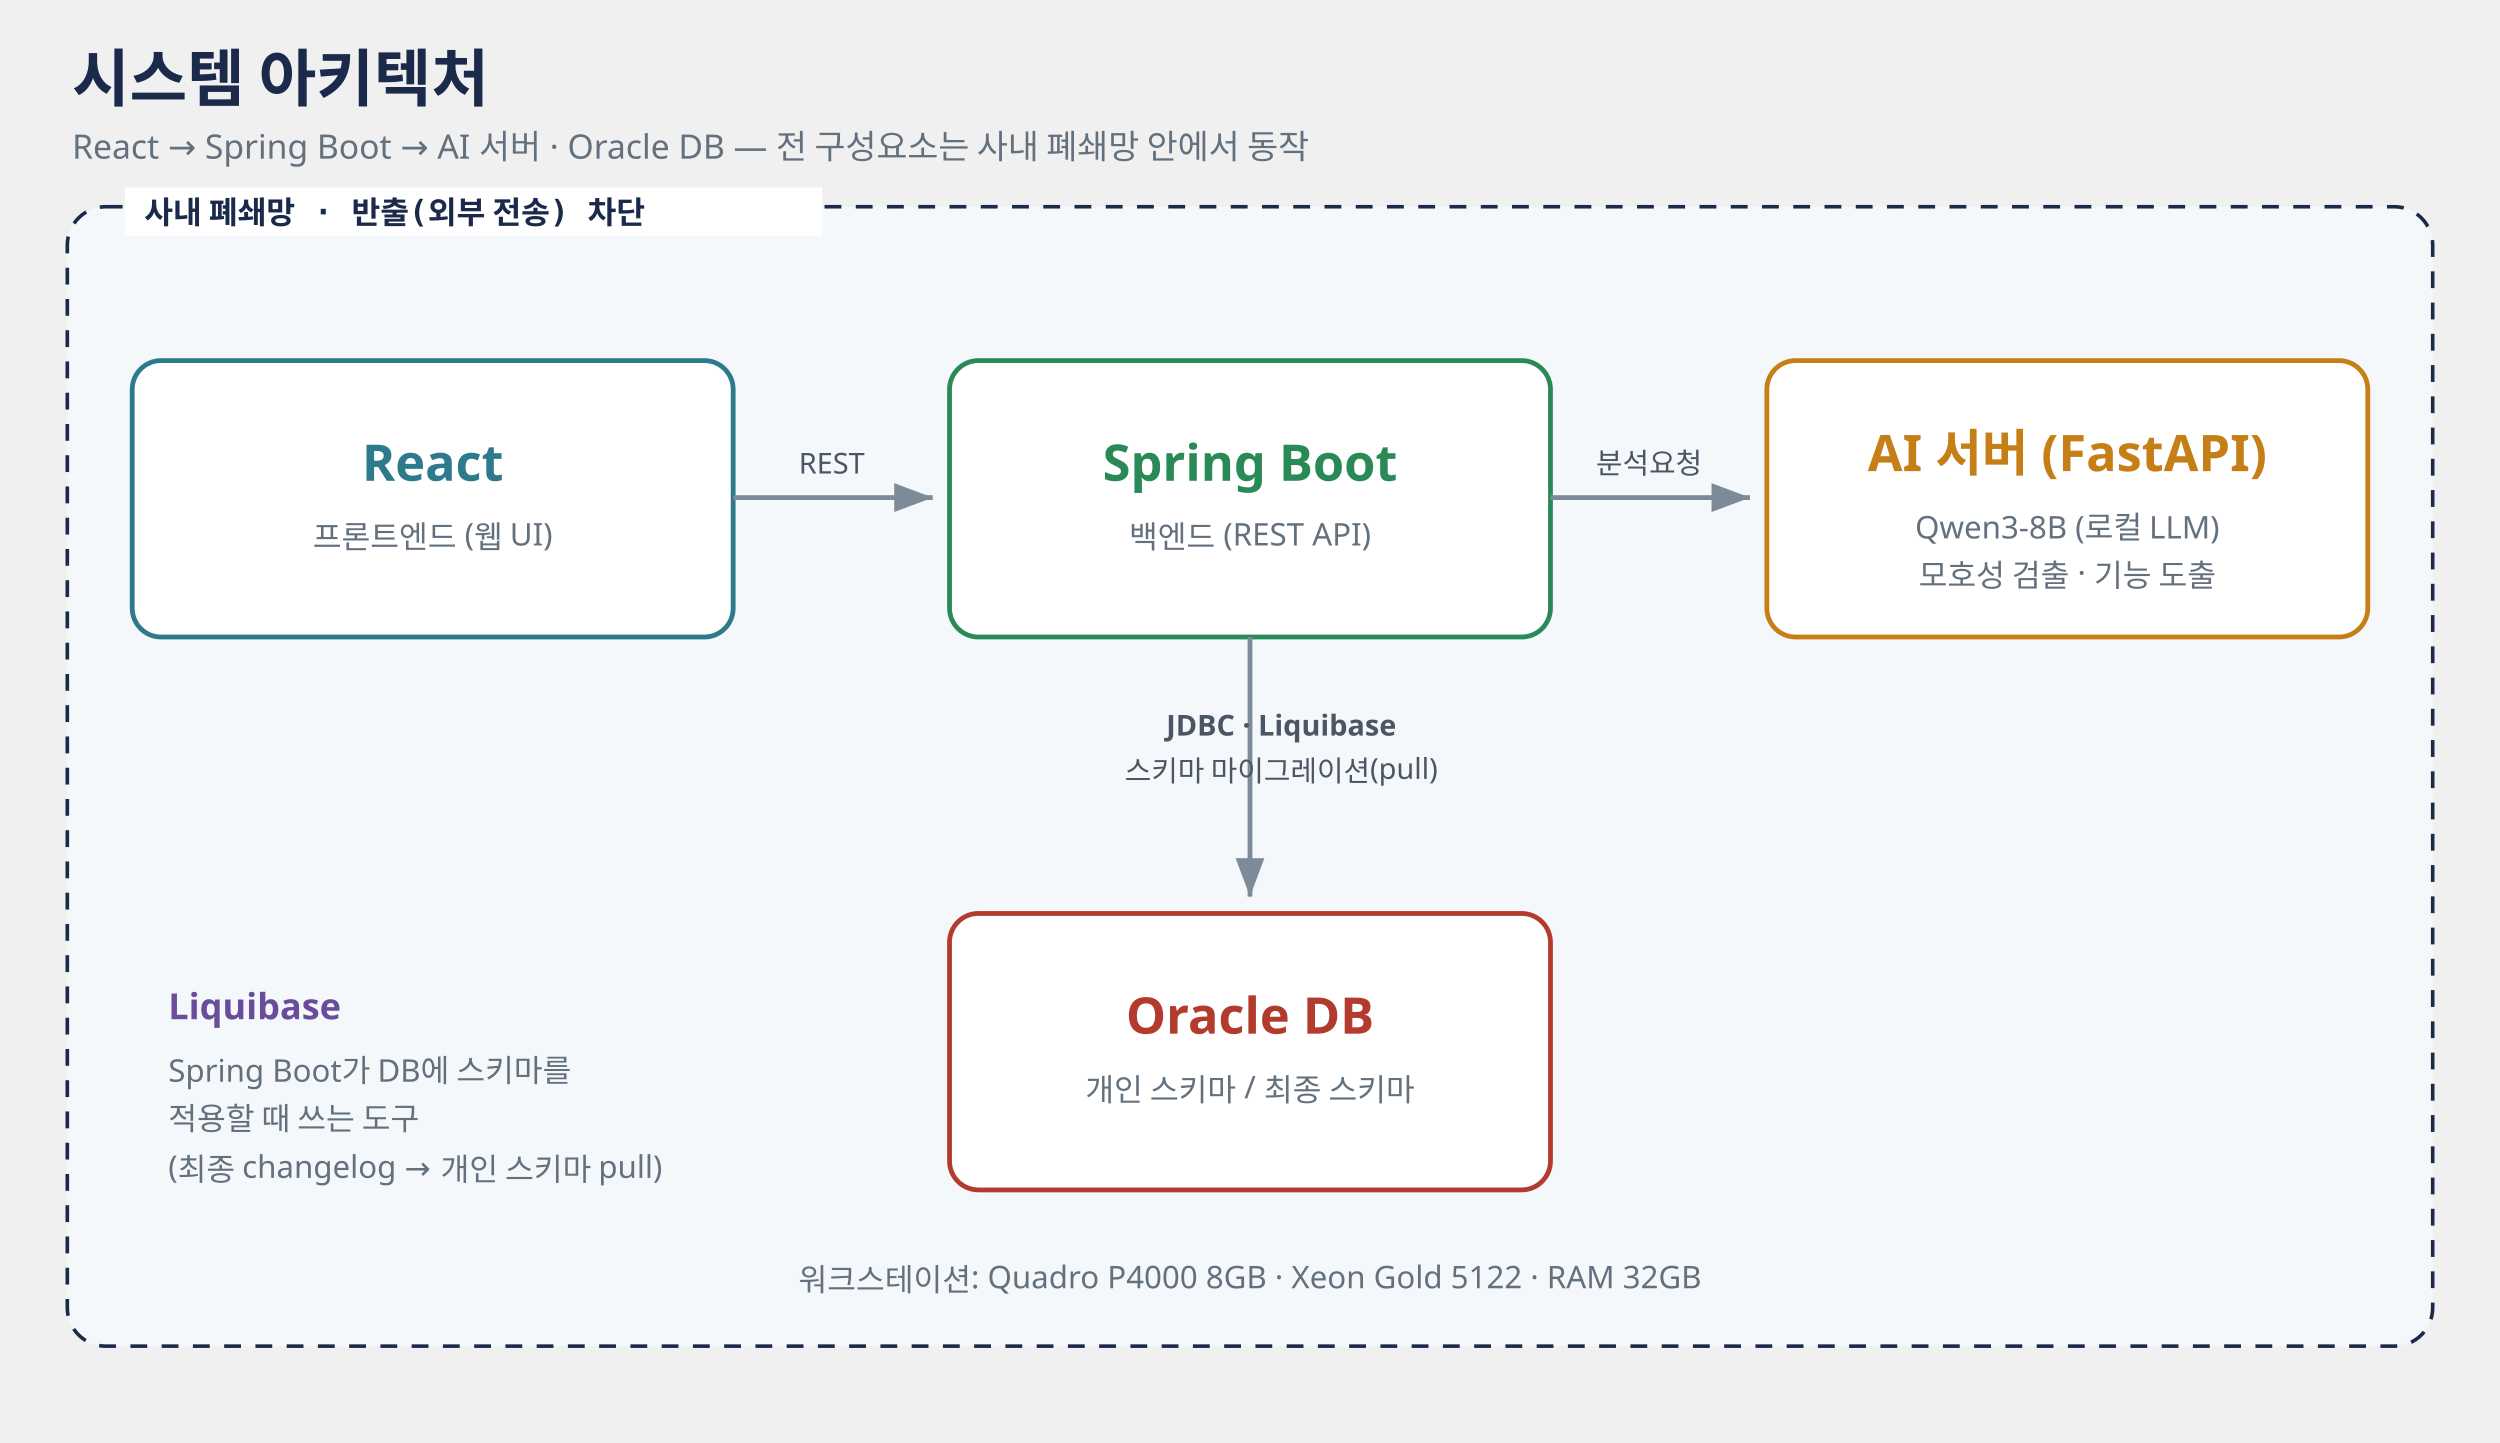
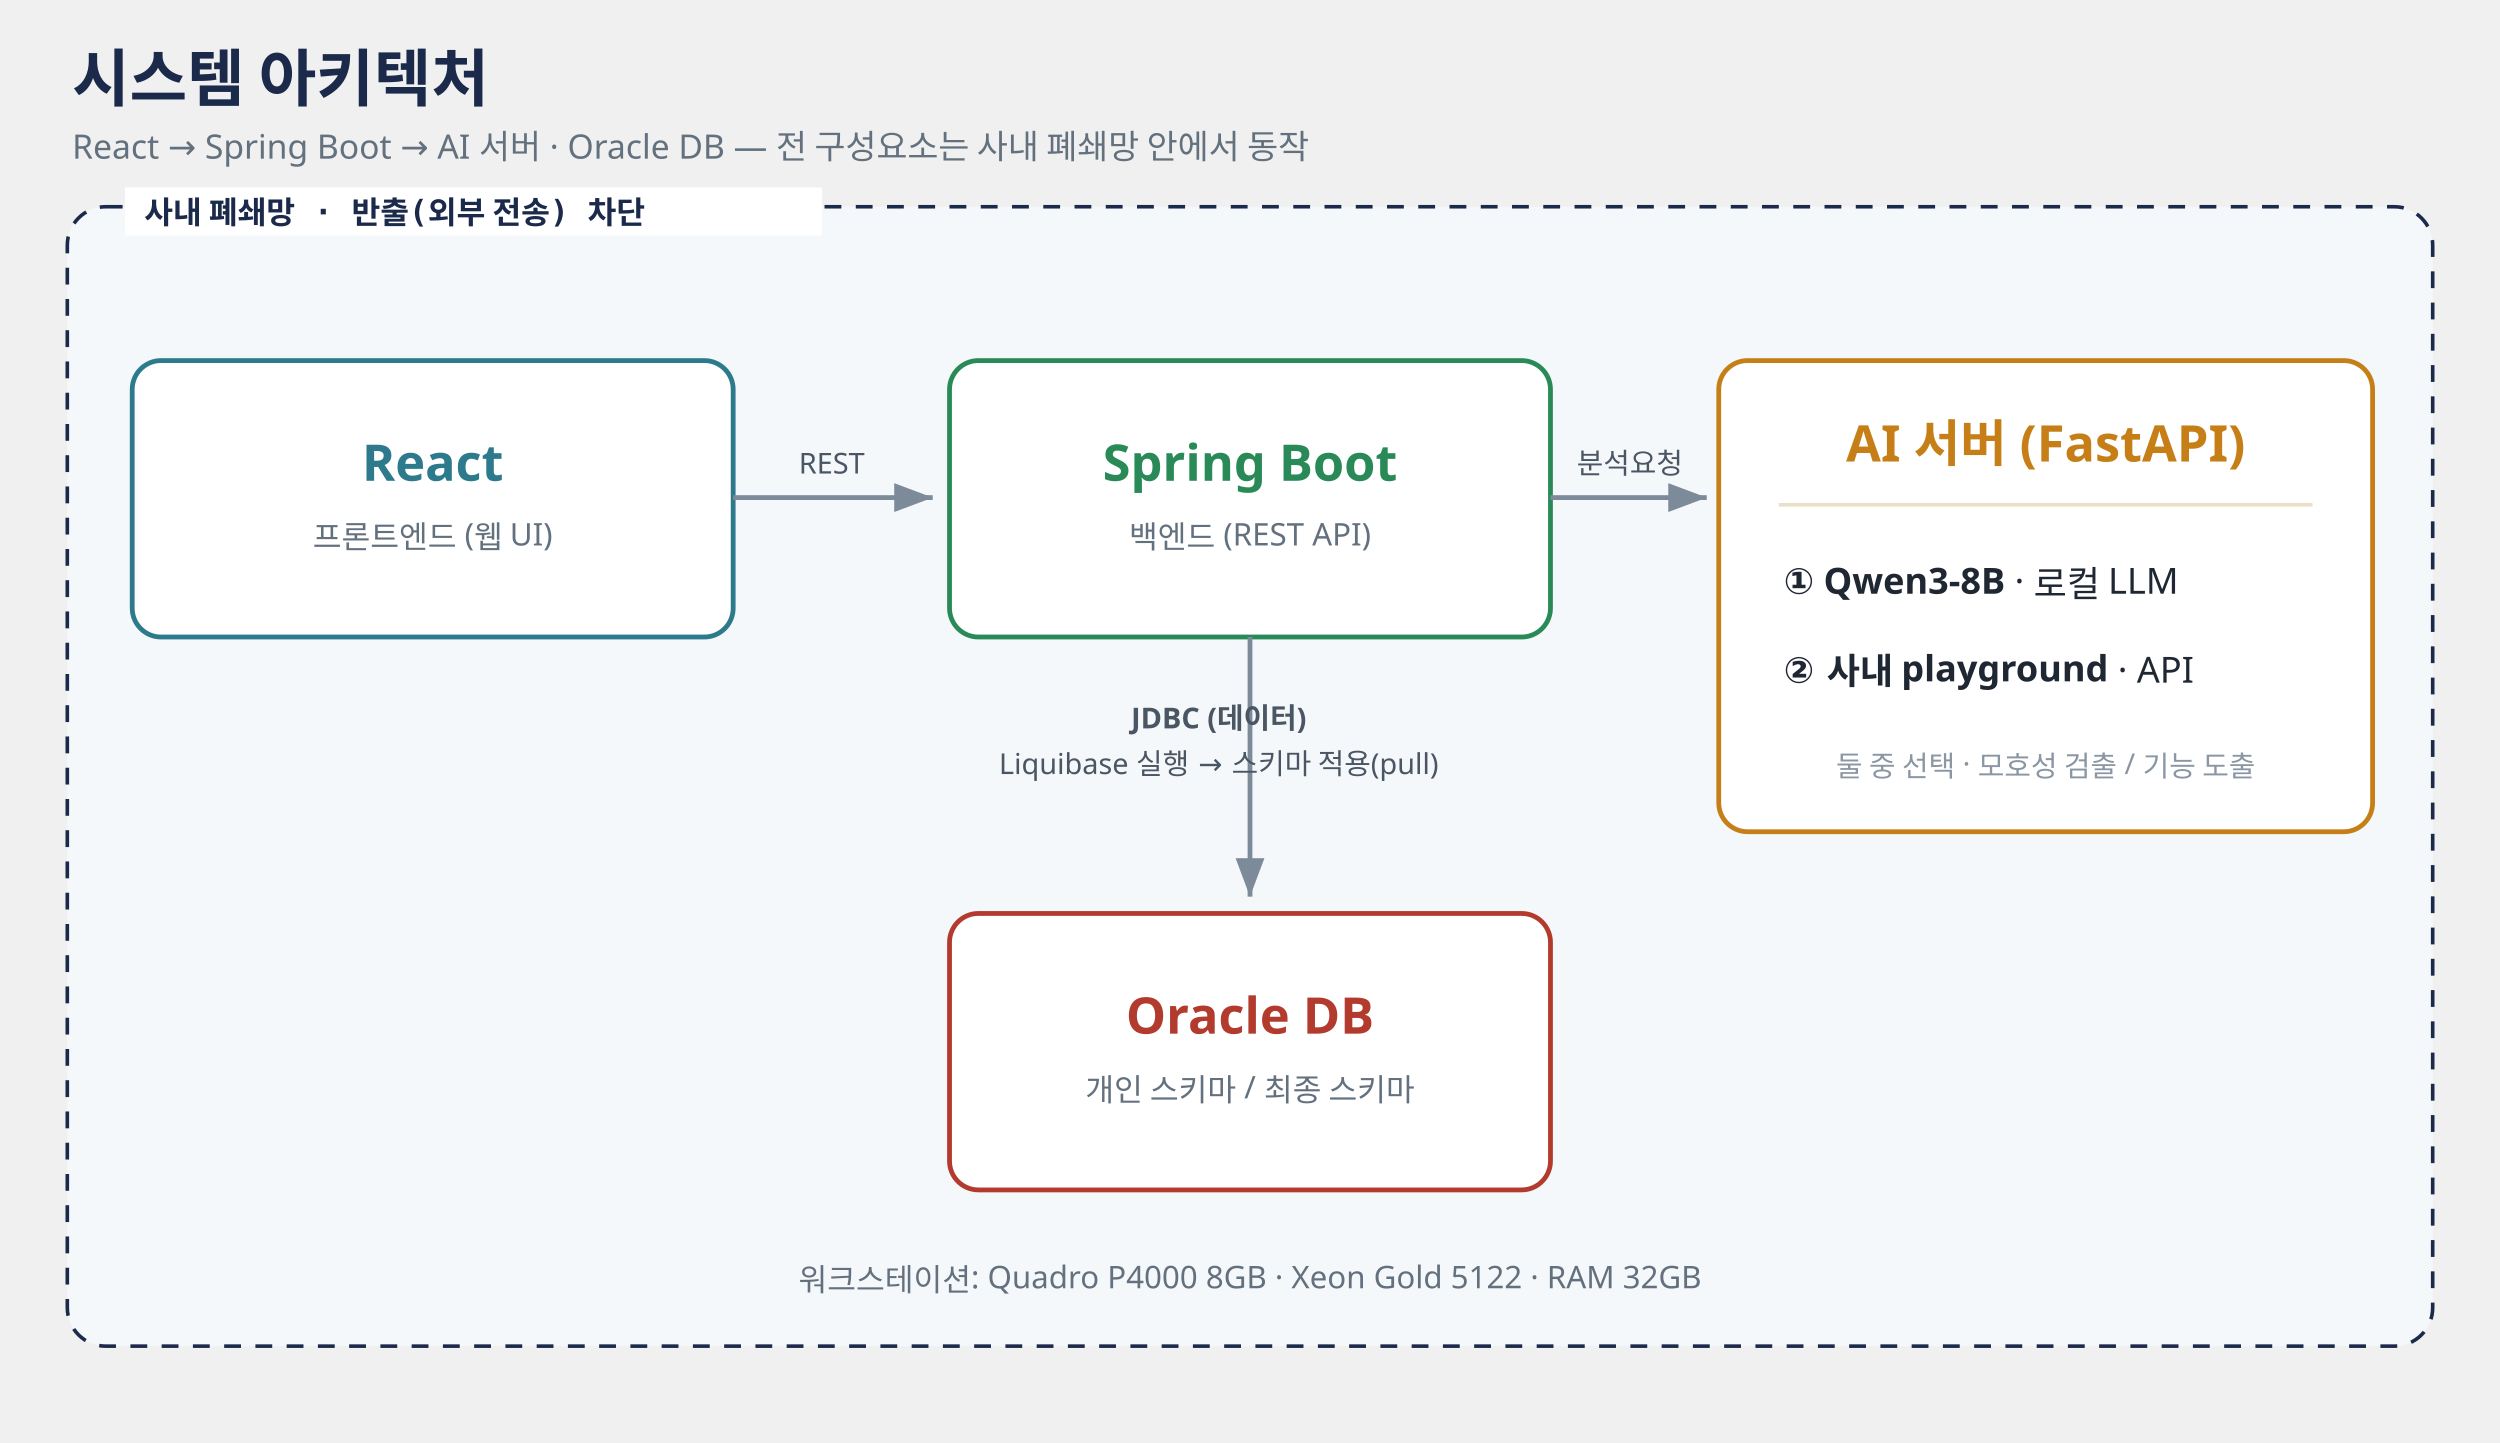
<svg xmlns="http://www.w3.org/2000/svg" viewBox="0 0 1040 600" font-family="'Malgun Gothic','Apple SD Gothic Neo','Noto Sans KR',sans-serif">
  <defs>
    <marker id="arrow" markerWidth="10" markerHeight="10" refX="8" refY="3" orient="auto" markerUnits="strokeWidth">
      <path d="M0,0 L8,3 L0,6 Z" fill="#7d8a99" />
    </marker>
    <style>
      .box  { fill:#ffffff; stroke-width:2; rx:12; }
      .tt   { font-size:21px; font-weight:700; text-anchor:middle; }
      .sub  { font-size:13px; fill:#63707E; text-anchor:middle; }
      .lbl  { font-size:12px; fill:#4a5663; text-anchor:middle; }
      .edge { stroke:#7d8a99; stroke-width:2; fill:none; }
    </style>
  </defs>
  <text x="30" y="42" font-size="26" font-weight="800" fill="#1B2A4A">시스템 아키텍처</text>
  <text x="30" y="66" font-size="14" fill="#63707E">React → Spring Boot → AI 서버 · Oracle DB — 전 구성요소는 사내 폐쇄망 안에서 동작</text>
  <rect x="28" y="86" width="984" height="474" rx="16" fill="#f5f8fb" stroke="#1B2A4A" stroke-width="1.5" stroke-dasharray="7 6" />
  <rect x="52" y="78" width="290" height="20" fill="#ffffff" />
  <text x="60" y="93" font-size="13" font-weight="700" fill="#1B2A4A" font-family="monospace">사내 폐쇄망 · 반출(외부 전송) 차단</text>
  <rect class="box" x="55" y="150" width="250" height="115" rx="12" stroke="#2C7A8C" />
  <text class="tt" x="180" y="200" fill="#2C7A8C">React</text>
  <text class="sub" x="180" y="228">프론트엔드 (웹 UI)</text>
  <rect class="box" x="395" y="150" width="250" height="115" rx="12" stroke="#2A8A57" />
  <text class="tt" x="520" y="200" fill="#2A8A57">Spring Boot</text>
  <text class="sub" x="520" y="228">백엔드 (REST API)</text>
-   <rect class="box" x="735" y="150" width="250" height="115" rx="12" stroke="#C67F17" />
-   <text class="tt" x="860" y="196" fill="#C67F17">AI 서버 (FastAPI)</text>
-   <text class="sub" x="860" y="224">Qwen3-8B (로컬 LLM)</text>
-   <text class="sub" x="860" y="244" font-size="12" fill="#8a96a3">모호성 검출 · 기능 도출</text>
-   <text x="70" y="424" font-size="15" font-weight="700" fill="#6B4C9A">Liquibase</text>
-   <text x="70" y="450" font-size="13" fill="#63707E">Spring Boot가 DB에 스키마를</text>
-   <text x="70" y="470" font-size="13" fill="#63707E">적용할 때 쓰는 도구</text>
-   <text x="70" y="490" font-size="13" fill="#63707E">(최종 changelog → 개인 스키마 pull)</text>
+   <rect class="box" x="715" y="150" width="272" height="196" rx="12" stroke="#C67F17" />
+   <text class="tt" x="851" y="192" fill="#C67F17">AI 서버 (FastAPI)</text>
+   <line x1="740" y1="210" x2="962" y2="210" stroke="#ecdfc8" stroke-width="1.5" />
+   <text x="742" y="247" font-size="15" fill="#1F2733">
+     <tspan font-weight="700">① Qwen3-8B</tspan> · 로컬 LLM</text>
+   <text x="742" y="284" font-size="15" fill="#1F2733">
+     <tspan font-weight="700">② 사내 playground</tspan> · API</text>
+   <text x="851" y="323" font-size="12" fill="#8a96a3" text-anchor="middle">둘 중 선택 · 모호성 검출 / 기능 도출</text>
  <rect class="box" x="395" y="380" width="250" height="115" rx="12" stroke="#B23B2E" />
  <text class="tt" x="520" y="430" fill="#B23B2E">Oracle DB</text>
  <text class="sub" x="520" y="458">개인 스키마 / 최종 스키마</text>
  <line class="edge" x1="305" y1="207" x2="388" y2="207" marker-end="url(#arrow)" />
  <text class="lbl" x="346" y="197">REST</text>
-   <line class="edge" x1="645" y1="207" x2="728" y2="207" marker-end="url(#arrow)" />
-   <text class="lbl" x="686" y="197">분석요청</text>
+   <line class="edge" x1="645" y1="207" x2="710" y2="207" marker-end="url(#arrow)" />
+   <text class="lbl" x="678" y="197">분석요청</text>
  <line class="edge" x1="520" y1="265" x2="520" y2="373" marker-end="url(#arrow)" />
-   <text class="lbl" x="533" y="306" text-anchor="start" font-weight="700">JDBC · Liquibase</text>
-   <text class="lbl" x="533" y="325" text-anchor="start" fill="#63707E">스키마 마이그레이션(pull)</text>
+   <text class="lbl" x="507" y="303" text-anchor="end" font-weight="700">JDBC (데이터)</text>
+   <text class="lbl" x="507" y="322" text-anchor="end" fill="#4a5663">Liquibase 실행 → 스키마 적용(pull)</text>
  <text x="520" y="537" font-size="13" fill="#63707E" text-anchor="middle">워크스테이션: Quadro P4000 8GB · Xeon Gold 5122 · RAM 32GB</text>
</svg>
